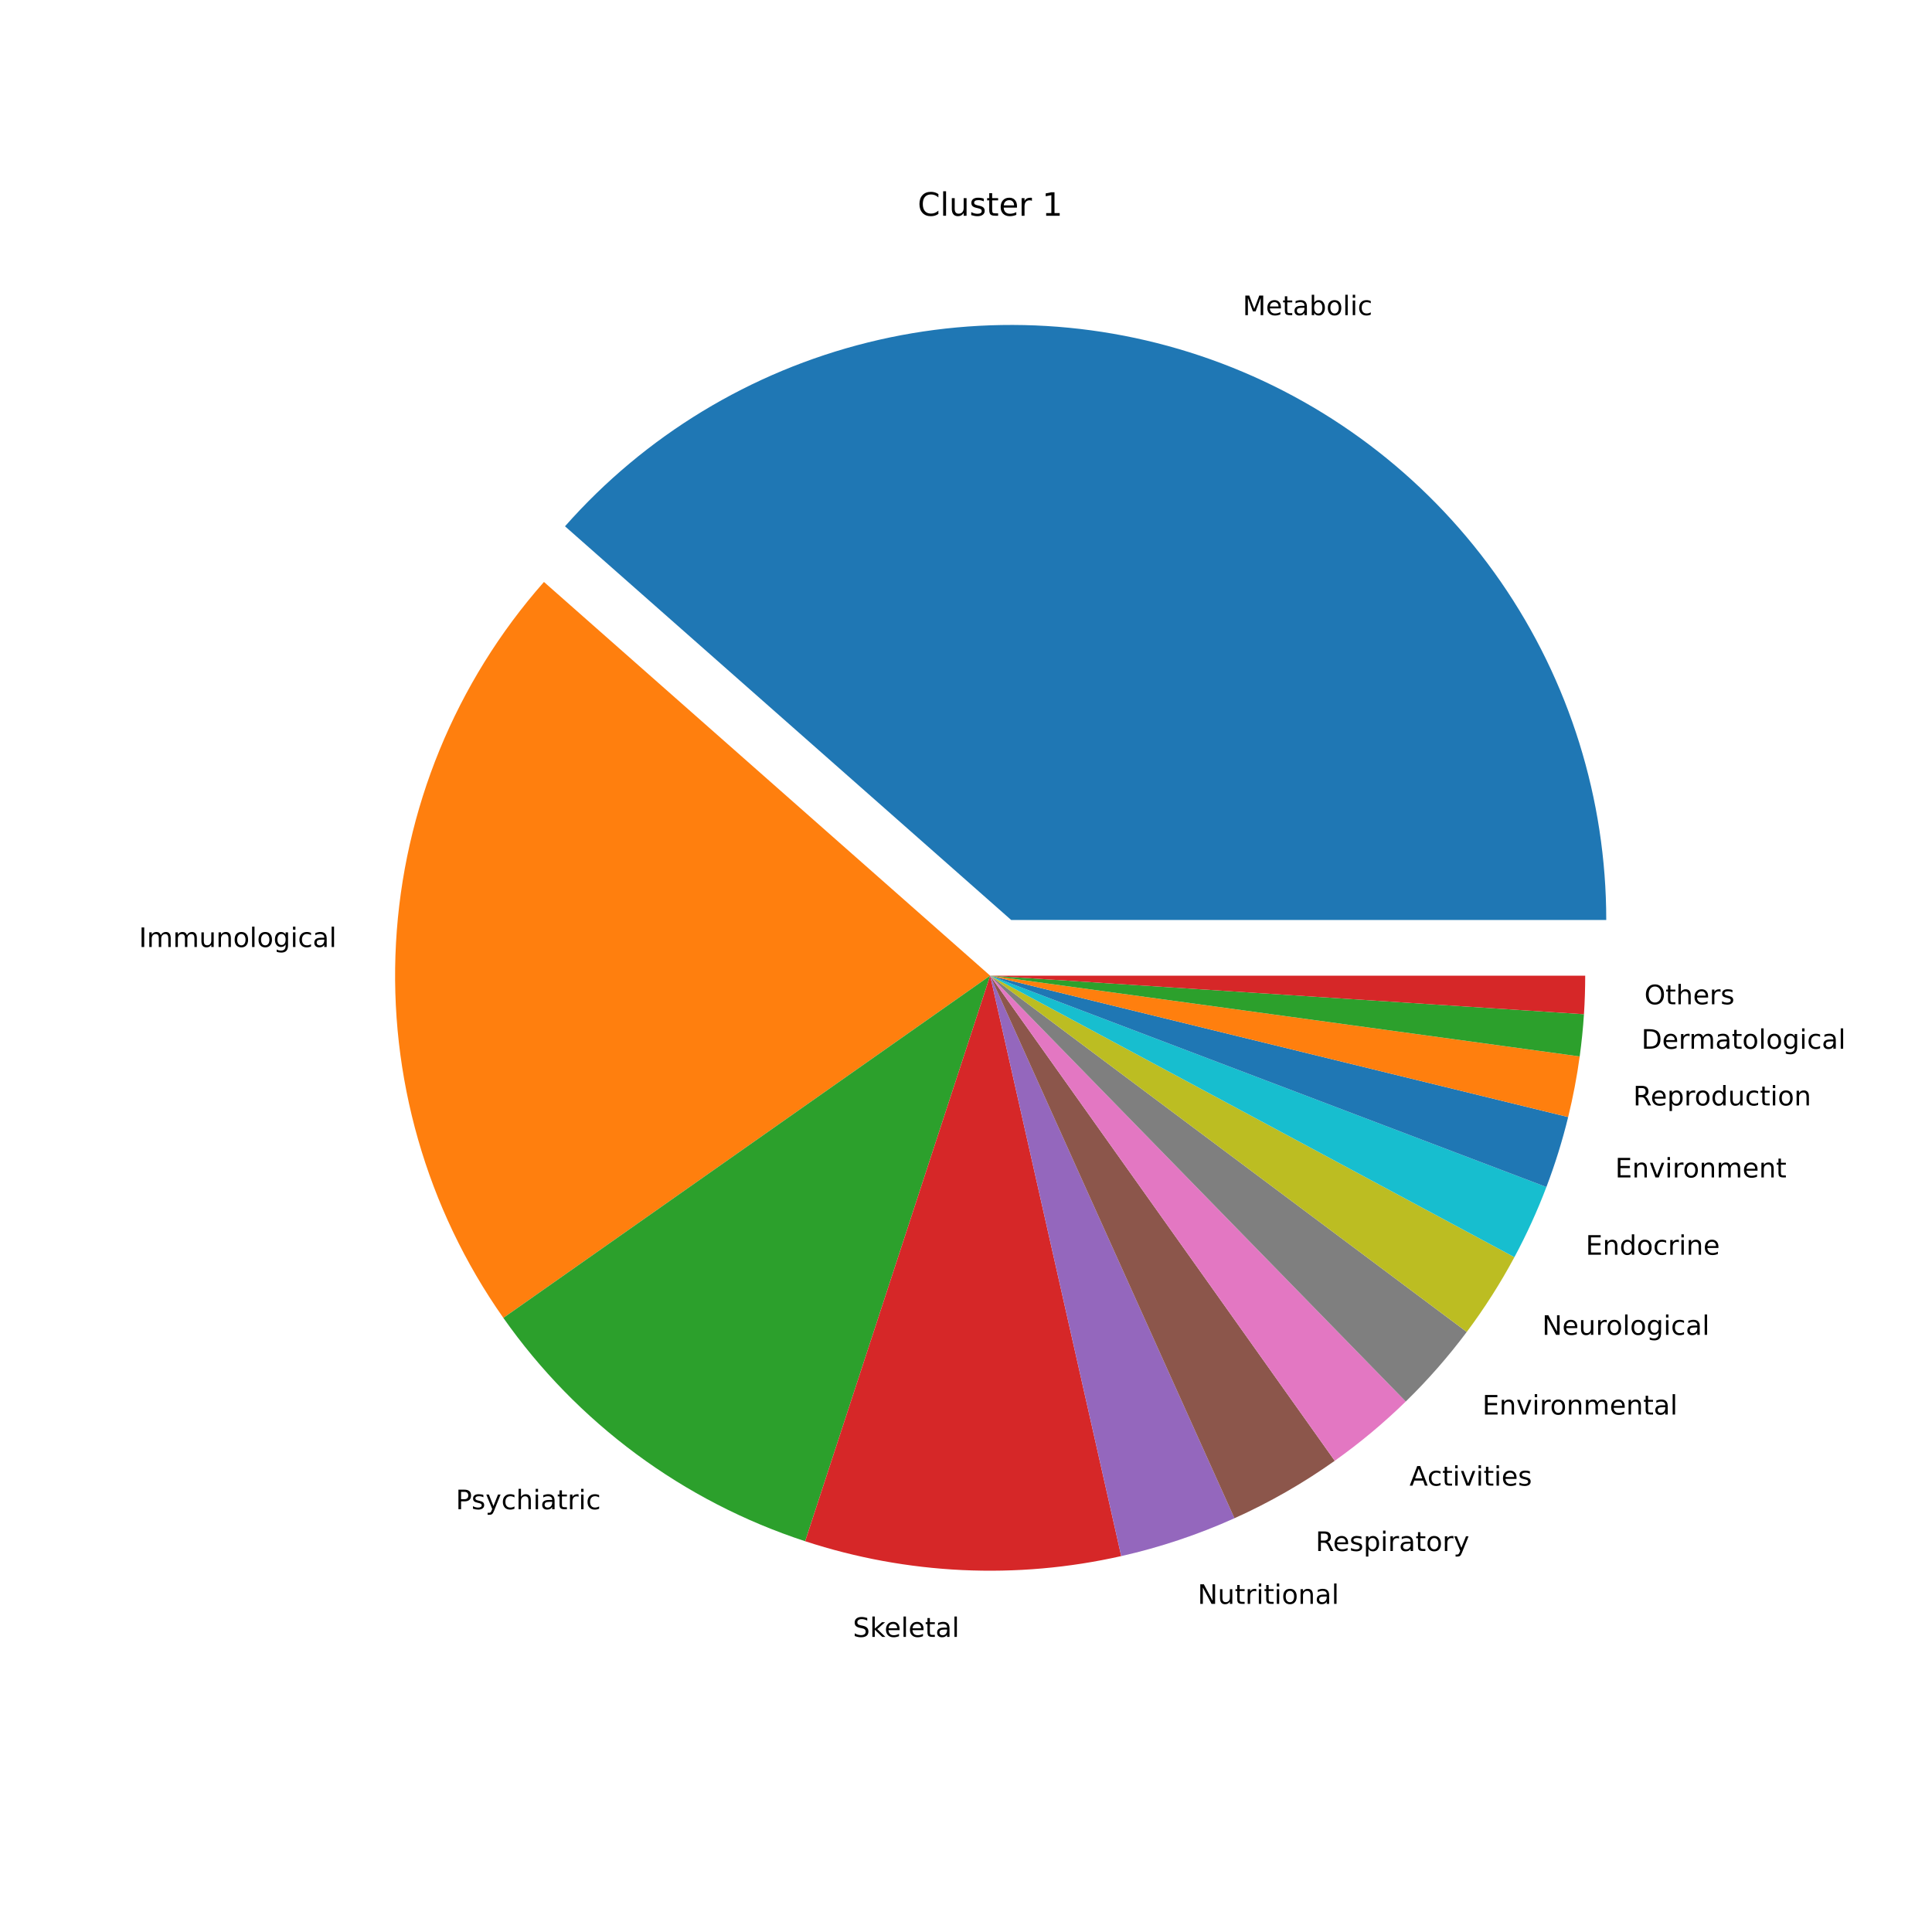
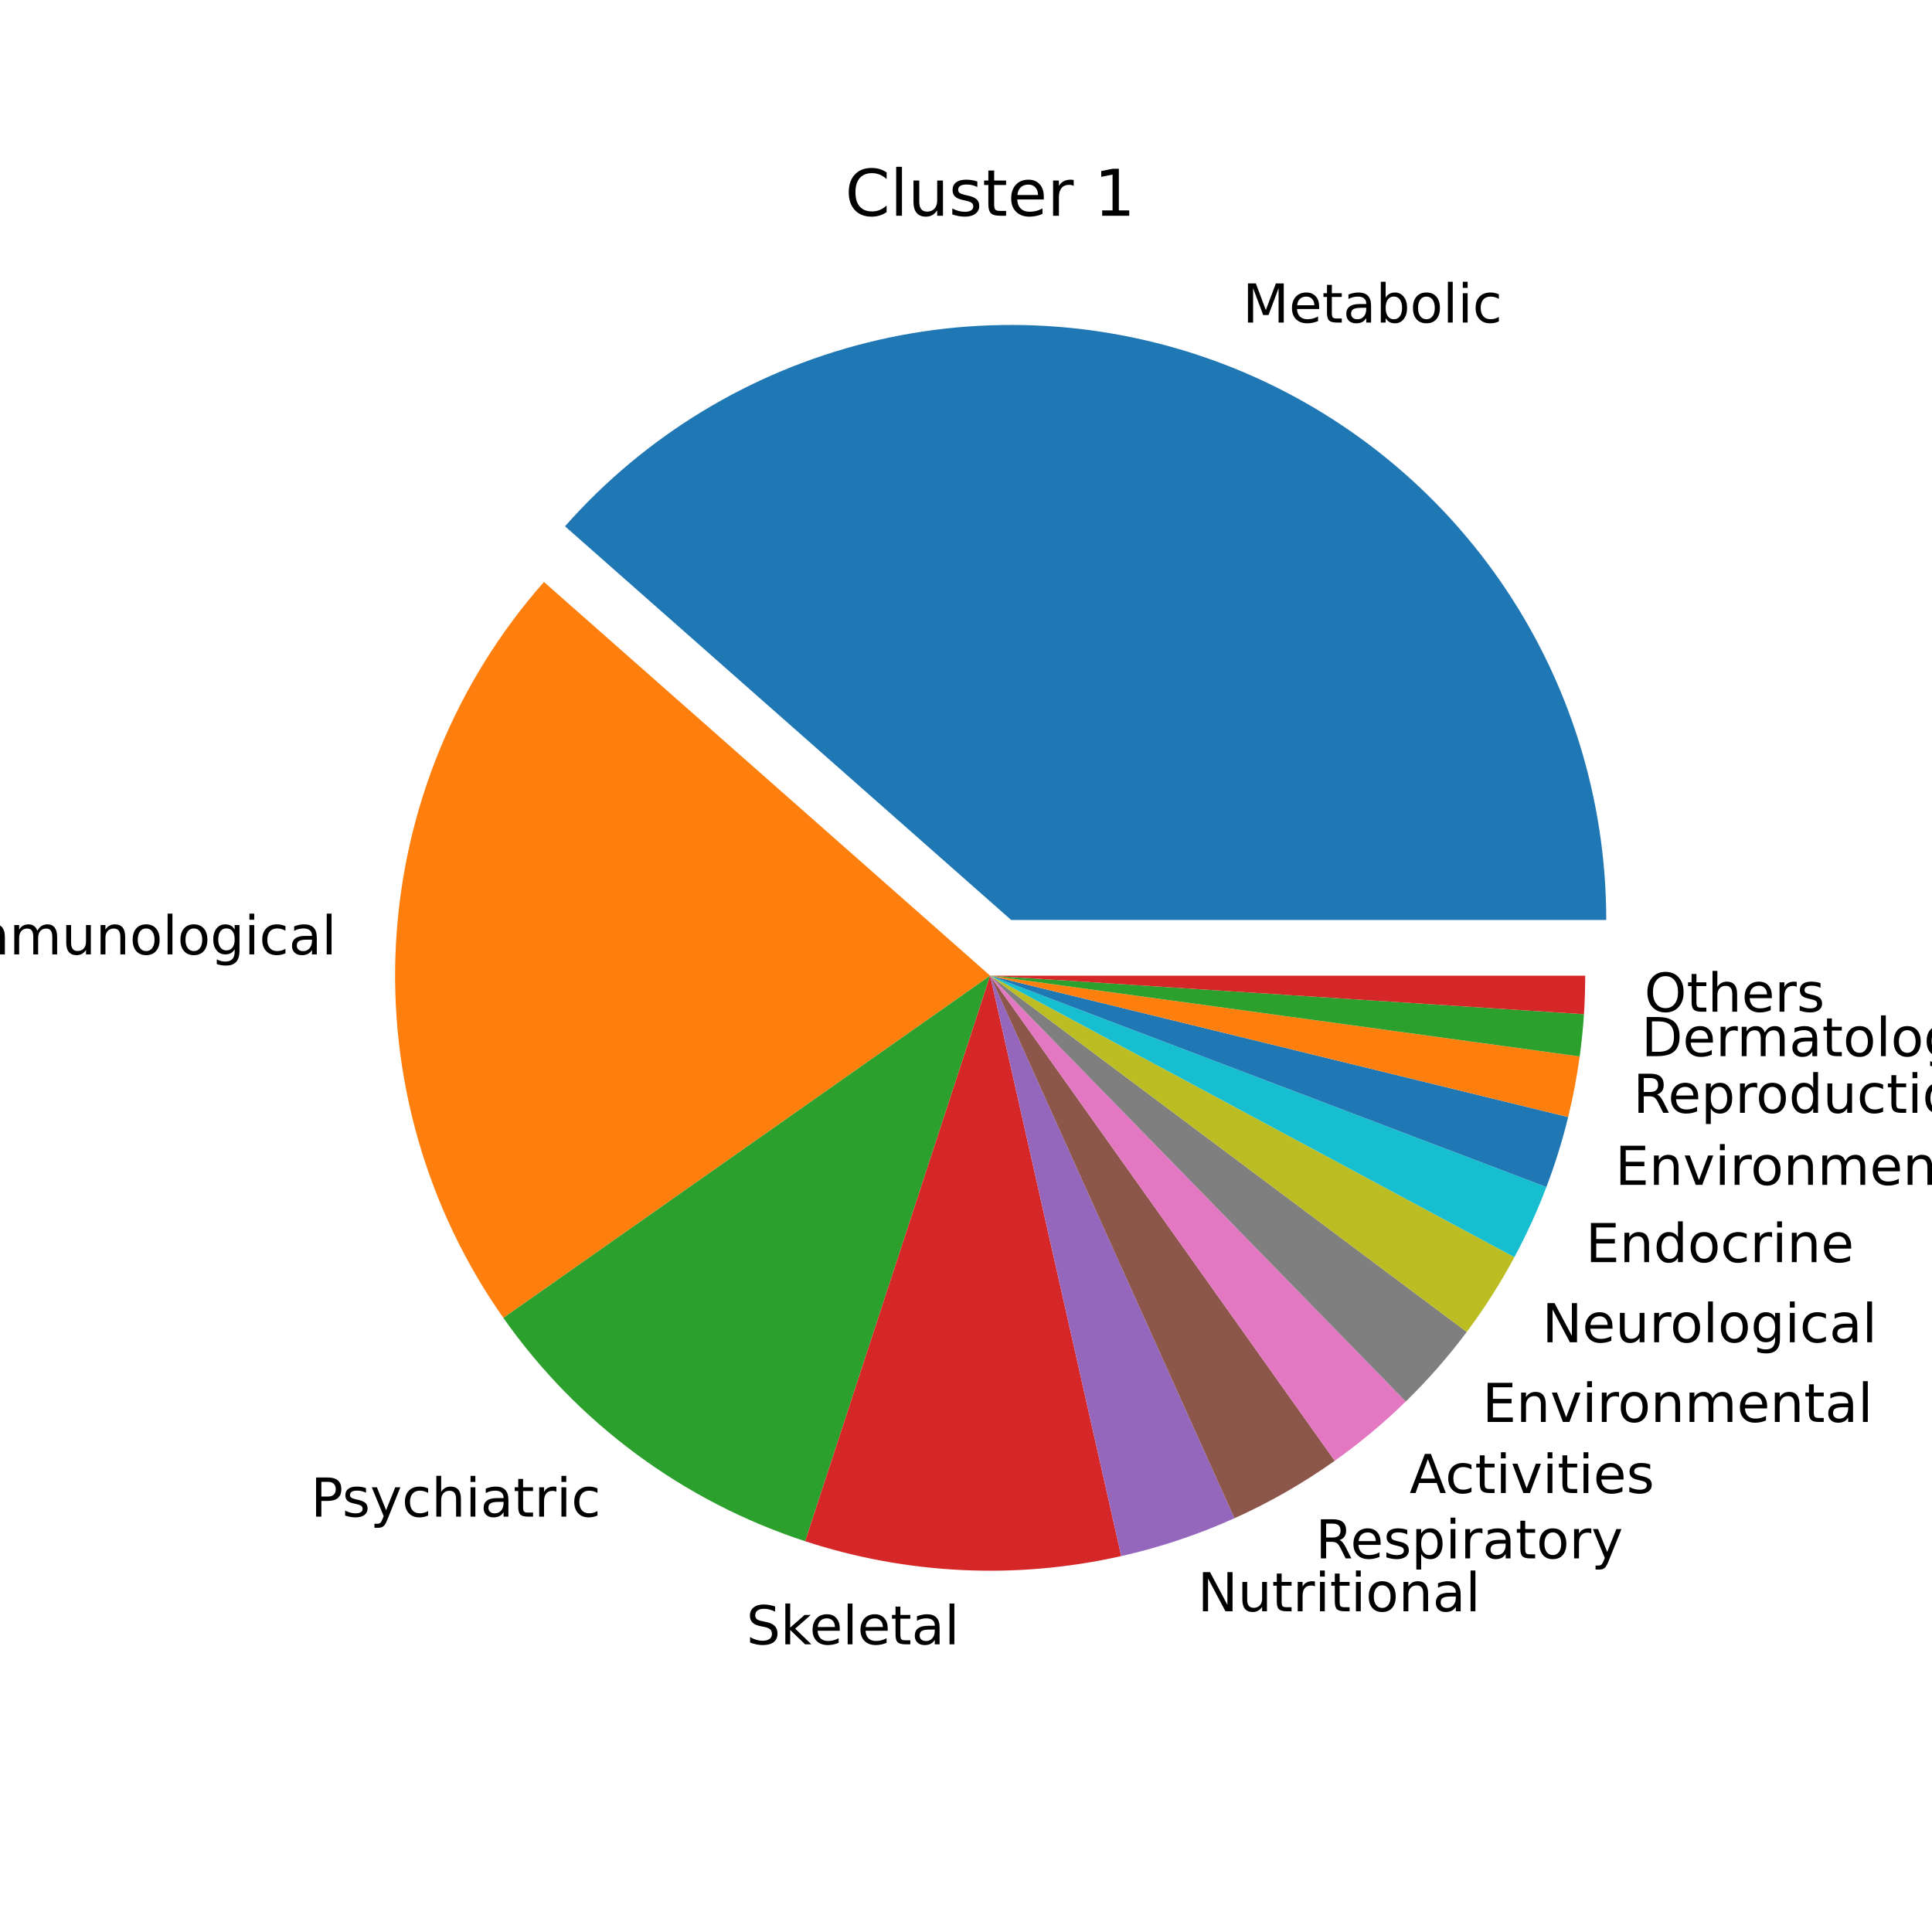
<svg xmlns="http://www.w3.org/2000/svg" xmlns:xlink="http://www.w3.org/1999/xlink" width="720pt" height="720pt" viewBox="0 0 720 720" version="1.1">
  <defs>
    <style type="text/css">*{stroke-linejoin: round; stroke-linecap: butt}</style>
  </defs>
  <g id="figure_1">
    <g id="patch_1">
      <path d="M 0 720  L 720 720  L 720 0  L 0 0  z " style="fill: #ffffff" />
    </g>
    <g id="axes_1">
      <g id="patch_2">
        <path d="M 598.603 342.857  C 598.603 297.824 584.885 253.841 559.285 216.792  C 533.685 179.743 497.396 151.357 455.273 135.43  C 413.15 119.503 367.159 116.778 323.45 127.621  C 279.742 138.463 240.356 162.367 210.56 196.135  L 376.843 342.857  L 598.603 342.857  z " style="fill: #1f77b4" />
      </g>
      <g id="patch_3">
        <path d="M 202.717 216.877  C 169.753 254.236 150.321 301.636 147.577 351.384  C 144.832 401.131 158.931 450.381 187.586 491.14  L 369 363.6  L 202.717 216.877  z " style="fill: #ff7f0e" />
      </g>
      <g id="patch_4">
        <path d="M 187.586 491.14  C 201.26 510.591 217.975 527.716 237.087 541.86  C 256.2 556.003 277.464 566.981 300.062 574.373  L 369 363.6  L 187.586 491.14  z " style="fill: #2ca02c" />
      </g>
      <g id="patch_5">
        <path d="M 300.062 574.373  C 318.997 580.565 338.679 584.179 358.579 585.115  C 378.478 586.051 398.413 584.302 417.845 579.914  L 369 363.6  L 300.062 574.373  z " style="fill: #d62728" />
      </g>
      <g id="patch_6">
        <path d="M 417.845 579.914  C 425.094 578.277 432.255 576.277 439.303 573.921  C 446.351 571.565 453.275 568.857 460.051 565.806  L 369 363.6  L 417.845 579.914  z " style="fill: #9467bd" />
      </g>
      <g id="patch_7">
        <path d="M 460.051 565.806  C 466.608 562.853 473.017 559.584 479.257 556.008  C 485.496 552.433 491.558 548.556 497.42 544.392  L 369 363.6  L 460.051 565.806  z " style="fill: #8c564b" />
      </g>
      <g id="patch_8">
        <path d="M 497.42 544.392  C 502.11 541.061 506.668 537.548 511.085 533.863  C 515.502 530.177 519.773 526.321 523.89 522.303  L 369 363.6  L 497.42 544.392  z " style="fill: #e377c2" />
      </g>
      <g id="patch_9">
        <path d="M 523.89 522.303  C 528.007 518.285 531.966 514.108 535.758 509.783  C 539.55 505.457 543.172 500.985 546.616 496.378  L 369 363.6  L 523.89 522.303  z " style="fill: #7f7f7f" />
      </g>
      <g id="patch_10">
        <path d="M 546.616 496.378  C 549.917 491.963 553.052 487.426 556.014 482.777  C 558.977 478.128 561.765 473.37 564.373 468.513  L 369 363.6  L 546.616 496.378  z " style="fill: #bcbd22" />
      </g>
      <g id="patch_11">
        <path d="M 564.373 468.513  C 566.641 464.29 568.771 459.994 570.761 455.633  C 572.75 451.272 574.598 446.847 576.3 442.366  L 369 363.6  L 564.373 468.513  z " style="fill: #17becf" />
      </g>
      <g id="patch_12">
        <path d="M 576.3 442.366  C 577.918 438.11 579.404 433.804 580.756 429.455  C 582.108 425.107 583.326 420.718 584.408 416.295  L 369 363.6  L 576.3 442.366  z " style="fill: #1f77b4" />
      </g>
      <g id="patch_13">
        <path d="M 584.408 416.295  C 585.32 412.57 586.134 408.822 586.851 405.055  C 587.568 401.288 588.187 397.503 588.707 393.703  L 369 363.6  L 584.408 416.295  z " style="fill: #ff7f0e" />
      </g>
      <g id="patch_14">
        <path d="M 588.707 393.703  C 589.065 391.092 589.376 388.473 589.641 385.85  C 589.905 383.228 590.123 380.6 590.294 377.969  L 369 363.6  L 588.707 393.703  z " style="fill: #2ca02c" />
      </g>
      <g id="patch_15">
        <path d="M 590.294 377.969  C 590.449 375.578 590.566 373.184 590.643 370.788  C 590.721 368.393 590.76 365.997 590.76 363.6  L 369 363.6  L 590.294 377.969  z " style="fill: #d62728" />
      </g>
      <g id="matplotlib.axis_1" />
      <g id="matplotlib.axis_2" />
      <g id="text_1">
-         <g transform="translate(463.1163 117.4463)scale(0.1 -0.1)">
-           <defs>
-             <path id="DejaVuSans-4d" d="M 628 4666  L 1569 4666  L 2759 1491  L 3956 4666  L 4897 4666  L 4897 0  L 4281 0  L 4281 4097  L 3078 897  L 2444 897  L 1241 4097  L 1241 0  L 628 0  L 628 4666  z " transform="scale(0.015625)" />
+         <g transform="translate(463.1163 120.2057)scale(0.2 -0.2)">
+           <defs>
+             <path id="DejaVuSans-4d" d="M 628 4666 L 1569 4666  L 2759 1491  L 3956 4666  L 4897 4666  L 4897 0  L 4281 0  L 4281 4097  L 3078 897  L 2444 897  L 1241 4097  L 1241 0  L 628 0  L 628 4666  z " transform="scale(0.015625)" />
            <path id="DejaVuSans-65" d="M 3597 1894  L 3597 1613  L 953 1613  Q 991 1019 1311 708  Q 1631 397 2203 397  Q 2534 397 2845 478  Q 3156 559 3463 722  L 3463 178  Q 3153 47 2828 -22  Q 2503 -91 2169 -91  Q 1331 -91 842 396  Q 353 884 353 1716  Q 353 2575 817 3079  Q 1281 3584 2069 3584  Q 2775 3584 3186 3129  Q 3597 2675 3597 1894  z M 3022 2063  Q 3016 2534 2758 2815  Q 2500 3097 2075 3097  Q 1594 3097 1305 2825  Q 1016 2553 972 2059  L 3022 2063  z " transform="scale(0.015625)" />
            <path id="DejaVuSans-74" d="M 1172 4494  L 1172 3500  L 2356 3500  L 2356 3053  L 1172 3053  L 1172 1153  Q 1172 725 1289 603  Q 1406 481 1766 481  L 2356 481  L 2356 0  L 1766 0  Q 1100 0 847 248  Q 594 497 594 1153  L 594 3053  L 172 3053  L 172 3500  L 594 3500  L 594 4494  L 1172 4494  z " transform="scale(0.015625)" />
            <path id="DejaVuSans-61" d="M 2194 1759  Q 1497 1759 1228 1600  Q 959 1441 959 1056  Q 959 750 1161 570  Q 1363 391 1709 391  Q 2188 391 2477 730  Q 2766 1069 2766 1631  L 2766 1759  L 2194 1759  z M 3341 1997  L 3341 0  L 2766 0  L 2766 531  Q 2569 213 2275 61  Q 1981 -91 1556 -91  Q 1019 -91 701 211  Q 384 513 384 1019  Q 384 1609 779 1909  Q 1175 2209 1959 2209  L 2766 2209  L 2766 2266  Q 2766 2663 2505 2880  Q 2244 3097 1772 3097  Q 1472 3097 1187 3025  Q 903 2953 641 2809  L 641 3341  Q 956 3463 1253 3523  Q 1550 3584 1831 3584  Q 2591 3584 2966 3190  Q 3341 2797 3341 1997  z " transform="scale(0.015625)" />
            <path id="DejaVuSans-62" d="M 3116 1747  Q 3116 2381 2855 2742  Q 2594 3103 2138 3103  Q 1681 3103 1420 2742  Q 1159 2381 1159 1747  Q 1159 1113 1420 752  Q 1681 391 2138 391  Q 2594 391 2855 752  Q 3116 1113 3116 1747  z M 1159 2969  Q 1341 3281 1617 3432  Q 1894 3584 2278 3584  Q 2916 3584 3314 3078  Q 3713 2572 3713 1747  Q 3713 922 3314 415  Q 2916 -91 2278 -91  Q 1894 -91 1617 61  Q 1341 213 1159 525  L 1159 0  L 581 0  L 581 4863  L 1159 4863  L 1159 2969  z " transform="scale(0.015625)" />
            <path id="DejaVuSans-6f" d="M 1959 3097  Q 1497 3097 1228 2736  Q 959 2375 959 1747  Q 959 1119 1226 758  Q 1494 397 1959 397  Q 2419 397 2687 759  Q 2956 1122 2956 1747  Q 2956 2369 2687 2733  Q 2419 3097 1959 3097  z M 1959 3584  Q 2709 3584 3137 3096  Q 3566 2609 3566 1747  Q 3566 888 3137 398  Q 2709 -91 1959 -91  Q 1206 -91 779 398  Q 353 888 353 1747  Q 353 2609 779 3096  Q 1206 3584 1959 3584  z " transform="scale(0.015625)" />
            <path id="DejaVuSans-6c" d="M 603 4863  L 1178 4863  L 1178 0  L 603 0  L 603 4863  z " transform="scale(0.015625)" />
            <path id="DejaVuSans-69" d="M 603 3500  L 1178 3500  L 1178 0  L 603 0  L 603 3500  z M 603 4863  L 1178 4863  L 1178 4134  L 603 4134  L 603 4863  z " transform="scale(0.015625)" />
            <path id="DejaVuSans-63" d="M 3122 3366  L 3122 2828  Q 2878 2963 2633 3030  Q 2388 3097 2138 3097  Q 1578 3097 1268 2742  Q 959 2388 959 1747  Q 959 1106 1268 751  Q 1578 397 2138 397  Q 2388 397 2633 464  Q 2878 531 3122 666  L 3122 134  Q 2881 22 2623 -34  Q 2366 -91 2075 -91  Q 1284 -91 818 406  Q 353 903 353 1747  Q 353 2603 823 3093  Q 1294 3584 2113 3584  Q 2378 3584 2631 3529  Q 2884 3475 3122 3366  z " transform="scale(0.015625)" />
          </defs>
          <use xlink:href="#DejaVuSans-4d" />
          <use xlink:href="#DejaVuSans-65" x="86.279" />
          <use xlink:href="#DejaVuSans-74" x="147.803" />
          <use xlink:href="#DejaVuSans-61" x="187.012" />
          <use xlink:href="#DejaVuSans-62" x="248.291" />
          <use xlink:href="#DejaVuSans-6f" x="311.768" />
          <use xlink:href="#DejaVuSans-6c" x="372.949" />
          <use xlink:href="#DejaVuSans-69" x="400.732" />
          <use xlink:href="#DejaVuSans-63" x="428.516" />
        </g>
      </g>
      <g id="text_2">
-         <g transform="translate(51.78129 352.9215)scale(0.1 -0.1)">
-           <defs>
-             <path id="DejaVuSans-49" d="M 628 4666  L 1259 4666  L 1259 0  L 628 0  L 628 4666  z " transform="scale(0.015625)" />
-             <path id="DejaVuSans-6d" d="M 3328 2828  Q 3544 3216 3844 3400  Q 4144 3584 4550 3584  Q 5097 3584 5394 3201  Q 5691 2819 5691 2113  L 5691 0  L 5113 0  L 5113 2094  Q 5113 2597 4934 2840  Q 4756 3084 4391 3084  Q 3944 3084 3684 2787  Q 3425 2491 3425 1978  L 3425 0  L 2847 0  L 2847 2094  Q 2847 2600 2669 2842  Q 2491 3084 2119 3084  Q 1678 3084 1418 2786  Q 1159 2488 1159 1978  L 1159 0  L 581 0  L 581 3500  L 1159 3500  L 1159 2956  Q 1356 3278 1631 3431  Q 1906 3584 2284 3584  Q 2666 3584 2933 3390  Q 3200 3197 3328 2828  z " transform="scale(0.015625)" />
+         <g transform="translate(-21.87184 355.6809)scale(0.2 -0.2)">
+           <defs>
+             <path id="DejaVuSans-49" d="M 628 4666 L 1259 4666  L 1259 0  L 628 0  L 628 4666  z " transform="scale(0.015625)" />
+             <path id="DejaVuSans-6d" d="M 3328 2828 Q 3544 3216 3844 3400  Q 4144 3584 4550 3584  Q 5097 3584 5394 3201  Q 5691 2819 5691 2113  L 5691 0  L 5113 0  L 5113 2094  Q 5113 2597 4934 2840  Q 4756 3084 4391 3084  Q 3944 3084 3684 2787  Q 3425 2491 3425 1978  L 3425 0  L 2847 0  L 2847 2094  Q 2847 2600 2669 2842  Q 2491 3084 2119 3084  Q 1678 3084 1418 2786  Q 1159 2488 1159 1978  L 1159 0  L 581 0  L 581 3500  L 1159 3500  L 1159 2956  Q 1356 3278 1631 3431  Q 1906 3584 2284 3584  Q 2666 3584 2933 3390  Q 3200 3197 3328 2828  z " transform="scale(0.015625)" />
            <path id="DejaVuSans-75" d="M 544 1381  L 544 3500  L 1119 3500  L 1119 1403  Q 1119 906 1312 657  Q 1506 409 1894 409  Q 2359 409 2629 706  Q 2900 1003 2900 1516  L 2900 3500  L 3475 3500  L 3475 0  L 2900 0  L 2900 538  Q 2691 219 2414 64  Q 2138 -91 1772 -91  Q 1169 -91 856 284  Q 544 659 544 1381  z M 1991 3584  L 1991 3584  z " transform="scale(0.015625)" />
            <path id="DejaVuSans-6e" d="M 3513 2113  L 3513 0  L 2938 0  L 2938 2094  Q 2938 2591 2744 2837  Q 2550 3084 2163 3084  Q 1697 3084 1428 2787  Q 1159 2491 1159 1978  L 1159 0  L 581 0  L 581 3500  L 1159 3500  L 1159 2956  Q 1366 3272 1645 3428  Q 1925 3584 2291 3584  Q 2894 3584 3203 3211  Q 3513 2838 3513 2113  z " transform="scale(0.015625)" />
            <path id="DejaVuSans-67" d="M 2906 1791  Q 2906 2416 2648 2759  Q 2391 3103 1925 3103  Q 1463 3103 1205 2759  Q 947 2416 947 1791  Q 947 1169 1205 825  Q 1463 481 1925 481  Q 2391 481 2648 825  Q 2906 1169 2906 1791  z M 3481 434  Q 3481 -459 3084 -895  Q 2688 -1331 1869 -1331  Q 1566 -1331 1297 -1286  Q 1028 -1241 775 -1147  L 775 -588  Q 1028 -725 1275 -790  Q 1522 -856 1778 -856  Q 2344 -856 2625 -561  Q 2906 -266 2906 331  L 2906 616  Q 2728 306 2450 153  Q 2172 0 1784 0  Q 1141 0 747 490  Q 353 981 353 1791  Q 353 2603 747 3093  Q 1141 3584 1784 3584  Q 2172 3584 2450 3431  Q 2728 3278 2906 2969  L 2906 3500  L 3481 3500  L 3481 434  z " transform="scale(0.015625)" />
          </defs>
          <use xlink:href="#DejaVuSans-49" />
          <use xlink:href="#DejaVuSans-6d" x="29.492" />
          <use xlink:href="#DejaVuSans-6d" x="126.904" />
          <use xlink:href="#DejaVuSans-75" x="224.316" />
          <use xlink:href="#DejaVuSans-6e" x="287.695" />
          <use xlink:href="#DejaVuSans-6f" x="351.074" />
          <use xlink:href="#DejaVuSans-6c" x="412.256" />
          <use xlink:href="#DejaVuSans-6f" x="440.039" />
          <use xlink:href="#DejaVuSans-67" x="501.221" />
          <use xlink:href="#DejaVuSans-69" x="564.697" />
          <use xlink:href="#DejaVuSans-63" x="592.48" />
          <use xlink:href="#DejaVuSans-61" x="647.461" />
          <use xlink:href="#DejaVuSans-6c" x="708.74" />
        </g>
      </g>
      <g id="text_3">
-         <g transform="translate(169.8632 562.4451)scale(0.1 -0.1)">
-           <defs>
-             <path id="DejaVuSans-50" d="M 1259 4147  L 1259 2394  L 2053 2394  Q 2494 2394 2734 2622  Q 2975 2850 2975 3272  Q 2975 3691 2734 3919  Q 2494 4147 2053 4147  L 1259 4147  z M 628 4666  L 2053 4666  Q 2838 4666 3239 4311  Q 3641 3956 3641 3272  Q 3641 2581 3239 2228  Q 2838 1875 2053 1875  L 1259 1875  L 1259 0  L 628 0  L 628 4666  z " transform="scale(0.015625)" />
+         <g transform="translate(115.8304 565.2045)scale(0.2 -0.2)">
+           <defs>
+             <path id="DejaVuSans-50" d="M 1259 4147 L 1259 2394  L 2053 2394  Q 2494 2394 2734 2622  Q 2975 2850 2975 3272  Q 2975 3691 2734 3919  Q 2494 4147 2053 4147  L 1259 4147  z M 628 4666  L 2053 4666  Q 2838 4666 3239 4311  Q 3641 3956 3641 3272  Q 3641 2581 3239 2228  Q 2838 1875 2053 1875  L 1259 1875  L 1259 0  L 628 0  L 628 4666  z " transform="scale(0.015625)" />
            <path id="DejaVuSans-73" d="M 2834 3397  L 2834 2853  Q 2591 2978 2328 3040  Q 2066 3103 1784 3103  Q 1356 3103 1142 2972  Q 928 2841 928 2578  Q 928 2378 1081 2264  Q 1234 2150 1697 2047  L 1894 2003  Q 2506 1872 2764 1633  Q 3022 1394 3022 966  Q 3022 478 2636 193  Q 2250 -91 1575 -91  Q 1294 -91 989 -36  Q 684 19 347 128  L 347 722  Q 666 556 975 473  Q 1284 391 1588 391  Q 1994 391 2212 530  Q 2431 669 2431 922  Q 2431 1156 2273 1281  Q 2116 1406 1581 1522  L 1381 1569  Q 847 1681 609 1914  Q 372 2147 372 2553  Q 372 3047 722 3315  Q 1072 3584 1716 3584  Q 2034 3584 2315 3537  Q 2597 3491 2834 3397  z " transform="scale(0.015625)" />
            <path id="DejaVuSans-79" d="M 2059 -325  Q 1816 -950 1584 -1140  Q 1353 -1331 966 -1331  L 506 -1331  L 506 -850  L 844 -850  Q 1081 -850 1212 -737  Q 1344 -625 1503 -206  L 1606 56  L 191 3500  L 800 3500  L 1894 763  L 2988 3500  L 3597 3500  L 2059 -325  z " transform="scale(0.015625)" />
            <path id="DejaVuSans-68" d="M 3513 2113  L 3513 0  L 2938 0  L 2938 2094  Q 2938 2591 2744 2837  Q 2550 3084 2163 3084  Q 1697 3084 1428 2787  Q 1159 2491 1159 1978  L 1159 0  L 581 0  L 581 4863  L 1159 4863  L 1159 2956  Q 1366 3272 1645 3428  Q 1925 3584 2291 3584  Q 2894 3584 3203 3211  Q 3513 2838 3513 2113  z " transform="scale(0.015625)" />
            <path id="DejaVuSans-72" d="M 2631 2963  Q 2534 3019 2420 3045  Q 2306 3072 2169 3072  Q 1681 3072 1420 2755  Q 1159 2438 1159 1844  L 1159 0  L 581 0  L 581 3500  L 1159 3500  L 1159 2956  Q 1341 3275 1631 3429  Q 1922 3584 2338 3584  Q 2397 3584 2469 3576  Q 2541 3569 2628 3553  L 2631 2963  z " transform="scale(0.015625)" />
          </defs>
          <use xlink:href="#DejaVuSans-50" />
          <use xlink:href="#DejaVuSans-73" x="58.553" />
          <use xlink:href="#DejaVuSans-79" x="110.652" />
          <use xlink:href="#DejaVuSans-63" x="169.832" />
          <use xlink:href="#DejaVuSans-68" x="224.812" />
          <use xlink:href="#DejaVuSans-69" x="288.191" />
          <use xlink:href="#DejaVuSans-61" x="315.975" />
          <use xlink:href="#DejaVuSans-74" x="377.254" />
          <use xlink:href="#DejaVuSans-72" x="416.463" />
          <use xlink:href="#DejaVuSans-69" x="457.576" />
          <use xlink:href="#DejaVuSans-63" x="485.359" />
        </g>
      </g>
      <g id="text_4">
-         <g transform="translate(317.8492 610.0259)scale(0.1 -0.1)">
-           <defs>
-             <path id="DejaVuSans-53" d="M 3425 4513  L 3425 3897  Q 3066 4069 2747 4153  Q 2428 4238 2131 4238  Q 1616 4238 1336 4038  Q 1056 3838 1056 3469  Q 1056 3159 1242 3001  Q 1428 2844 1947 2747  L 2328 2669  Q 3034 2534 3370 2195  Q 3706 1856 3706 1288  Q 3706 609 3251 259  Q 2797 -91 1919 -91  Q 1588 -91 1214 -16  Q 841 59 441 206  L 441 856  Q 825 641 1194 531  Q 1563 422 1919 422  Q 2459 422 2753 634  Q 3047 847 3047 1241  Q 3047 1584 2836 1778  Q 2625 1972 2144 2069  L 1759 2144  Q 1053 2284 737 2584  Q 422 2884 422 3419  Q 422 4038 858 4394  Q 1294 4750 2059 4750  Q 2388 4750 2728 4690  Q 3069 4631 3425 4513  z " transform="scale(0.015625)" />
+         <g transform="translate(278.1617 612.7853)scale(0.2 -0.2)">
+           <defs>
+             <path id="DejaVuSans-53" d="M 3425 4513 L 3425 3897  Q 3066 4069 2747 4153  Q 2428 4238 2131 4238  Q 1616 4238 1336 4038  Q 1056 3838 1056 3469  Q 1056 3159 1242 3001  Q 1428 2844 1947 2747  L 2328 2669  Q 3034 2534 3370 2195  Q 3706 1856 3706 1288  Q 3706 609 3251 259  Q 2797 -91 1919 -91  Q 1588 -91 1214 -16  Q 841 59 441 206  L 441 856  Q 825 641 1194 531  Q 1563 422 1919 422  Q 2459 422 2753 634  Q 3047 847 3047 1241  Q 3047 1584 2836 1778  Q 2625 1972 2144 2069  L 1759 2144  Q 1053 2284 737 2584  Q 422 2884 422 3419  Q 422 4038 858 4394  Q 1294 4750 2059 4750  Q 2388 4750 2728 4690  Q 3069 4631 3425 4513  z " transform="scale(0.015625)" />
            <path id="DejaVuSans-6b" d="M 581 4863  L 1159 4863  L 1159 1991  L 2875 3500  L 3609 3500  L 1753 1863  L 3688 0  L 2938 0  L 1159 1709  L 1159 0  L 581 0  L 581 4863  z " transform="scale(0.015625)" />
          </defs>
          <use xlink:href="#DejaVuSans-53" />
          <use xlink:href="#DejaVuSans-6b" x="63.477" />
          <use xlink:href="#DejaVuSans-65" x="117.762" />
          <use xlink:href="#DejaVuSans-6c" x="179.285" />
          <use xlink:href="#DejaVuSans-65" x="207.068" />
          <use xlink:href="#DejaVuSans-74" x="268.592" />
          <use xlink:href="#DejaVuSans-61" x="307.801" />
          <use xlink:href="#DejaVuSans-6c" x="369.08" />
        </g>
      </g>
      <g id="text_5">
-         <g transform="translate(446.3333 597.7126)scale(0.1 -0.1)">
-           <defs>
-             <path id="DejaVuSans-4e" d="M 628 4666  L 1478 4666  L 3547 763  L 3547 4666  L 4159 4666  L 4159 0  L 3309 0  L 1241 3903  L 1241 0  L 628 0  L 628 4666  z " transform="scale(0.015625)" />
+         <g transform="translate(446.3333 600.472)scale(0.2 -0.2)">
+           <defs>
+             <path id="DejaVuSans-4e" d="M 628 4666 L 1478 4666  L 3547 763  L 3547 4666  L 4159 4666  L 4159 0  L 3309 0  L 1241 3903  L 1241 0  L 628 0  L 628 4666  z " transform="scale(0.015625)" />
          </defs>
          <use xlink:href="#DejaVuSans-4e" />
          <use xlink:href="#DejaVuSans-75" x="74.805" />
          <use xlink:href="#DejaVuSans-74" x="138.184" />
          <use xlink:href="#DejaVuSans-72" x="177.393" />
          <use xlink:href="#DejaVuSans-69" x="218.506" />
          <use xlink:href="#DejaVuSans-74" x="246.289" />
          <use xlink:href="#DejaVuSans-69" x="285.498" />
          <use xlink:href="#DejaVuSans-6f" x="313.281" />
          <use xlink:href="#DejaVuSans-6e" x="374.463" />
          <use xlink:href="#DejaVuSans-61" x="437.842" />
          <use xlink:href="#DejaVuSans-6c" x="499.121" />
        </g>
      </g>
      <g id="text_6">
-         <g transform="translate(490.2825 578.0085)scale(0.1 -0.1)">
-           <defs>
-             <path id="DejaVuSans-52" d="M 2841 2188  Q 3044 2119 3236 1894  Q 3428 1669 3622 1275  L 4263 0  L 3584 0  L 2988 1197  Q 2756 1666 2539 1819  Q 2322 1972 1947 1972  L 1259 1972  L 1259 0  L 628 0  L 628 4666  L 2053 4666  Q 2853 4666 3247 4331  Q 3641 3997 3641 3322  Q 3641 2881 3436 2590  Q 3231 2300 2841 2188  z M 1259 4147  L 1259 2491  L 2053 2491  Q 2509 2491 2742 2702  Q 2975 2913 2975 3322  Q 2975 3731 2742 3939  Q 2509 4147 2053 4147  L 1259 4147  z " transform="scale(0.015625)" />
+         <g transform="translate(490.2825 580.7678)scale(0.2 -0.2)">
+           <defs>
+             <path id="DejaVuSans-52" d="M 2841 2188 Q 3044 2119 3236 1894  Q 3428 1669 3622 1275  L 4263 0  L 3584 0  L 2988 1197  Q 2756 1666 2539 1819  Q 2322 1972 1947 1972  L 1259 1972  L 1259 0  L 628 0  L 628 4666  L 2053 4666  Q 2853 4666 3247 4331  Q 3641 3997 3641 3322  Q 3641 2881 3436 2590  Q 3231 2300 2841 2188  z M 1259 4147  L 1259 2491  L 2053 2491  Q 2509 2491 2742 2702  Q 2975 2913 2975 3322  Q 2975 3731 2742 3939  Q 2509 4147 2053 4147  L 1259 4147  z " transform="scale(0.015625)" />
            <path id="DejaVuSans-70" d="M 1159 525  L 1159 -1331  L 581 -1331  L 581 3500  L 1159 3500  L 1159 2969  Q 1341 3281 1617 3432  Q 1894 3584 2278 3584  Q 2916 3584 3314 3078  Q 3713 2572 3713 1747  Q 3713 922 3314 415  Q 2916 -91 2278 -91  Q 1894 -91 1617 61  Q 1341 213 1159 525  z M 3116 1747  Q 3116 2381 2855 2742  Q 2594 3103 2138 3103  Q 1681 3103 1420 2742  Q 1159 2381 1159 1747  Q 1159 1113 1420 752  Q 1681 391 2138 391  Q 2594 391 2855 752  Q 3116 1113 3116 1747  z " transform="scale(0.015625)" />
          </defs>
          <use xlink:href="#DejaVuSans-52" />
          <use xlink:href="#DejaVuSans-65" x="64.982" />
          <use xlink:href="#DejaVuSans-73" x="126.506" />
          <use xlink:href="#DejaVuSans-70" x="178.605" />
          <use xlink:href="#DejaVuSans-69" x="242.082" />
          <use xlink:href="#DejaVuSans-72" x="269.865" />
          <use xlink:href="#DejaVuSans-61" x="310.979" />
          <use xlink:href="#DejaVuSans-74" x="372.258" />
          <use xlink:href="#DejaVuSans-6f" x="411.467" />
          <use xlink:href="#DejaVuSans-72" x="472.648" />
          <use xlink:href="#DejaVuSans-79" x="513.762" />
        </g>
      </g>
      <g id="text_7">
-         <g transform="translate(525.2936 553.6481)scale(0.1 -0.1)">
-           <defs>
-             <path id="DejaVuSans-41" d="M 2188 4044  L 1331 1722  L 3047 1722  L 2188 4044  z M 1831 4666  L 2547 4666  L 4325 0  L 3669 0  L 3244 1197  L 1141 1197  L 716 0  L 50 0  L 1831 4666  z " transform="scale(0.015625)" />
+         <g transform="translate(525.2936 556.4075)scale(0.2 -0.2)">
+           <defs>
+             <path id="DejaVuSans-41" d="M 2188 4044 L 1331 1722  L 3047 1722  L 2188 4044  z M 1831 4666  L 2547 4666  L 4325 0  L 3669 0  L 3244 1197  L 1141 1197  L 716 0  L 50 0  L 1831 4666  z " transform="scale(0.015625)" />
            <path id="DejaVuSans-76" d="M 191 3500  L 800 3500  L 1894 563  L 2988 3500  L 3597 3500  L 2284 0  L 1503 0  L 191 3500  z " transform="scale(0.015625)" />
          </defs>
          <use xlink:href="#DejaVuSans-41" />
          <use xlink:href="#DejaVuSans-63" x="66.658" />
          <use xlink:href="#DejaVuSans-74" x="121.639" />
          <use xlink:href="#DejaVuSans-69" x="160.848" />
          <use xlink:href="#DejaVuSans-76" x="188.631" />
          <use xlink:href="#DejaVuSans-69" x="247.811" />
          <use xlink:href="#DejaVuSans-74" x="275.594" />
          <use xlink:href="#DejaVuSans-69" x="314.803" />
          <use xlink:href="#DejaVuSans-65" x="342.586" />
          <use xlink:href="#DejaVuSans-73" x="404.109" />
        </g>
      </g>
      <g id="text_8">
-         <g transform="translate(552.4334 527.1604)scale(0.1 -0.1)">
-           <defs>
-             <path id="DejaVuSans-45" d="M 628 4666  L 3578 4666  L 3578 4134  L 1259 4134  L 1259 2753  L 3481 2753  L 3481 2222  L 1259 2222  L 1259 531  L 3634 531  L 3634 0  L 628 0  L 628 4666  z " transform="scale(0.015625)" />
+         <g transform="translate(552.4334 529.9198)scale(0.2 -0.2)">
+           <defs>
+             <path id="DejaVuSans-45" d="M 628 4666 L 3578 4666  L 3578 4134  L 1259 4134  L 1259 2753  L 3481 2753  L 3481 2222  L 1259 2222  L 1259 531  L 3634 531  L 3634 0  L 628 0  L 628 4666  z " transform="scale(0.015625)" />
          </defs>
          <use xlink:href="#DejaVuSans-45" />
          <use xlink:href="#DejaVuSans-6e" x="63.184" />
          <use xlink:href="#DejaVuSans-76" x="126.562" />
          <use xlink:href="#DejaVuSans-69" x="185.742" />
          <use xlink:href="#DejaVuSans-72" x="213.525" />
          <use xlink:href="#DejaVuSans-6f" x="252.389" />
          <use xlink:href="#DejaVuSans-6e" x="313.57" />
          <use xlink:href="#DejaVuSans-6d" x="376.949" />
          <use xlink:href="#DejaVuSans-65" x="474.361" />
          <use xlink:href="#DejaVuSans-6e" x="535.885" />
          <use xlink:href="#DejaVuSans-74" x="599.264" />
          <use xlink:href="#DejaVuSans-61" x="638.473" />
          <use xlink:href="#DejaVuSans-6c" x="699.752" />
        </g>
      </g>
      <g id="text_9">
-         <g transform="translate(574.7158 497.4539)scale(0.1 -0.1)">
+         <g transform="translate(574.7158 500.2133)scale(0.2 -0.2)">
          <use xlink:href="#DejaVuSans-4e" />
          <use xlink:href="#DejaVuSans-65" x="74.805" />
          <use xlink:href="#DejaVuSans-75" x="136.328" />
          <use xlink:href="#DejaVuSans-72" x="199.707" />
          <use xlink:href="#DejaVuSans-6f" x="238.57" />
          <use xlink:href="#DejaVuSans-6c" x="299.752" />
          <use xlink:href="#DejaVuSans-6f" x="327.535" />
          <use xlink:href="#DejaVuSans-67" x="388.717" />
          <use xlink:href="#DejaVuSans-69" x="452.193" />
          <use xlink:href="#DejaVuSans-63" x="479.977" />
          <use xlink:href="#DejaVuSans-61" x="534.957" />
          <use xlink:href="#DejaVuSans-6c" x="596.236" />
        </g>
      </g>
      <g id="text_10">
-         <g transform="translate(590.9368 467.5959)scale(0.1 -0.1)">
-           <defs>
-             <path id="DejaVuSans-64" d="M 2906 2969  L 2906 4863  L 3481 4863  L 3481 0  L 2906 0  L 2906 525  Q 2725 213 2448 61  Q 2172 -91 1784 -91  Q 1150 -91 751 415  Q 353 922 353 1747  Q 353 2572 751 3078  Q 1150 3584 1784 3584  Q 2172 3584 2448 3432  Q 2725 3281 2906 2969  z M 947 1747  Q 947 1113 1208 752  Q 1469 391 1925 391  Q 2381 391 2643 752  Q 2906 1113 2906 1747  Q 2906 2381 2643 2742  Q 2381 3103 1925 3103  Q 1469 3103 1208 2742  Q 947 2381 947 1747  z " transform="scale(0.015625)" />
+         <g transform="translate(590.9368 470.3553)scale(0.2 -0.2)">
+           <defs>
+             <path id="DejaVuSans-64" d="M 2906 2969 L 2906 4863  L 3481 4863  L 3481 0  L 2906 0  L 2906 525  Q 2725 213 2448 61  Q 2172 -91 1784 -91  Q 1150 -91 751 415  Q 353 922 353 1747  Q 353 2572 751 3078  Q 1150 3584 1784 3584  Q 2172 3584 2448 3432  Q 2725 3281 2906 2969  z M 947 1747  Q 947 1113 1208 752  Q 1469 391 1925 391  Q 2381 391 2643 752  Q 2906 1113 2906 1747  Q 2906 2381 2643 2742  Q 2381 3103 1925 3103  Q 1469 3103 1208 2742  Q 947 2381 947 1747  z " transform="scale(0.015625)" />
          </defs>
          <use xlink:href="#DejaVuSans-45" />
          <use xlink:href="#DejaVuSans-6e" x="63.184" />
          <use xlink:href="#DejaVuSans-64" x="126.562" />
          <use xlink:href="#DejaVuSans-6f" x="190.039" />
          <use xlink:href="#DejaVuSans-63" x="251.221" />
          <use xlink:href="#DejaVuSans-72" x="306.201" />
          <use xlink:href="#DejaVuSans-69" x="347.314" />
          <use xlink:href="#DejaVuSans-6e" x="375.098" />
          <use xlink:href="#DejaVuSans-65" x="438.477" />
        </g>
      </g>
      <g id="text_11">
-         <g transform="translate(601.9315 438.8004)scale(0.1 -0.1)">
+         <g transform="translate(601.9315 441.5598)scale(0.2 -0.2)">
          <use xlink:href="#DejaVuSans-45" />
          <use xlink:href="#DejaVuSans-6e" x="63.184" />
          <use xlink:href="#DejaVuSans-76" x="126.562" />
          <use xlink:href="#DejaVuSans-69" x="185.742" />
          <use xlink:href="#DejaVuSans-72" x="213.525" />
          <use xlink:href="#DejaVuSans-6f" x="252.389" />
          <use xlink:href="#DejaVuSans-6e" x="313.57" />
          <use xlink:href="#DejaVuSans-6d" x="376.949" />
          <use xlink:href="#DejaVuSans-65" x="474.361" />
          <use xlink:href="#DejaVuSans-6e" x="535.885" />
          <use xlink:href="#DejaVuSans-74" x="599.264" />
        </g>
      </g>
      <g id="text_12">
-         <g transform="translate(608.6359 411.9597)scale(0.1 -0.1)">
+         <g transform="translate(608.6359 414.719)scale(0.2 -0.2)">
          <use xlink:href="#DejaVuSans-52" />
          <use xlink:href="#DejaVuSans-65" x="64.982" />
          <use xlink:href="#DejaVuSans-70" x="126.506" />
          <use xlink:href="#DejaVuSans-72" x="189.982" />
          <use xlink:href="#DejaVuSans-6f" x="228.846" />
          <use xlink:href="#DejaVuSans-64" x="290.027" />
          <use xlink:href="#DejaVuSans-75" x="353.504" />
          <use xlink:href="#DejaVuSans-63" x="416.883" />
          <use xlink:href="#DejaVuSans-74" x="471.863" />
          <use xlink:href="#DejaVuSans-69" x="511.072" />
          <use xlink:href="#DejaVuSans-6f" x="538.855" />
          <use xlink:href="#DejaVuSans-6e" x="600.037" />
        </g>
      </g>
      <g id="text_13">
-         <g transform="translate(611.705 390.8349)scale(0.1 -0.1)">
-           <defs>
-             <path id="DejaVuSans-44" d="M 1259 4147  L 1259 519  L 2022 519  Q 2988 519 3436 956  Q 3884 1394 3884 2338  Q 3884 3275 3436 3711  Q 2988 4147 2022 4147  L 1259 4147  z M 628 4666  L 1925 4666  Q 3281 4666 3915 4102  Q 4550 3538 4550 2338  Q 4550 1131 3912 565  Q 3275 0 1925 0  L 628 0  L 628 4666  z " transform="scale(0.015625)" />
+         <g transform="translate(611.705 393.5943)scale(0.2 -0.2)">
+           <defs>
+             <path id="DejaVuSans-44" d="M 1259 4147 L 1259 519  L 2022 519  Q 2988 519 3436 956  Q 3884 1394 3884 2338  Q 3884 3275 3436 3711  Q 2988 4147 2022 4147  L 1259 4147  z M 628 4666  L 1925 4666  Q 3281 4666 3915 4102  Q 4550 3538 4550 2338  Q 4550 1131 3912 565  Q 3275 0 1925 0  L 628 0  L 628 4666  z " transform="scale(0.015625)" />
          </defs>
          <use xlink:href="#DejaVuSans-44" />
          <use xlink:href="#DejaVuSans-65" x="77.002" />
          <use xlink:href="#DejaVuSans-72" x="138.525" />
          <use xlink:href="#DejaVuSans-6d" x="177.889" />
          <use xlink:href="#DejaVuSans-61" x="275.301" />
          <use xlink:href="#DejaVuSans-74" x="336.58" />
          <use xlink:href="#DejaVuSans-6f" x="375.789" />
          <use xlink:href="#DejaVuSans-6c" x="436.971" />
          <use xlink:href="#DejaVuSans-6f" x="464.754" />
          <use xlink:href="#DejaVuSans-67" x="525.936" />
          <use xlink:href="#DejaVuSans-69" x="589.412" />
          <use xlink:href="#DejaVuSans-63" x="617.195" />
          <use xlink:href="#DejaVuSans-61" x="672.176" />
          <use xlink:href="#DejaVuSans-6c" x="733.455" />
        </g>
      </g>
      <g id="text_14">
-         <g transform="translate(612.8078 374.2666)scale(0.1 -0.1)">
-           <defs>
-             <path id="DejaVuSans-4f" d="M 2522 4238  Q 1834 4238 1429 3725  Q 1025 3213 1025 2328  Q 1025 1447 1429 934  Q 1834 422 2522 422  Q 3209 422 3611 934  Q 4013 1447 4013 2328  Q 4013 3213 3611 3725  Q 3209 4238 2522 4238  z M 2522 4750  Q 3503 4750 4090 4092  Q 4678 3434 4678 2328  Q 4678 1225 4090 567  Q 3503 -91 2522 -91  Q 1538 -91 948 565  Q 359 1222 359 2328  Q 359 3434 948 4092  Q 1538 4750 2522 4750  z " transform="scale(0.015625)" />
+         <g transform="translate(612.8078 377.026)scale(0.2 -0.2)">
+           <defs>
+             <path id="DejaVuSans-4f" d="M 2522 4238 Q 1834 4238 1429 3725  Q 1025 3213 1025 2328  Q 1025 1447 1429 934  Q 1834 422 2522 422  Q 3209 422 3611 934  Q 4013 1447 4013 2328  Q 4013 3213 3611 3725  Q 3209 4238 2522 4238  z M 2522 4750  Q 3503 4750 4090 4092  Q 4678 3434 4678 2328  Q 4678 1225 4090 567  Q 3503 -91 2522 -91  Q 1538 -91 948 565  Q 359 1222 359 2328  Q 359 3434 948 4092  Q 1538 4750 2522 4750  z " transform="scale(0.015625)" />
          </defs>
          <use xlink:href="#DejaVuSans-4f" />
          <use xlink:href="#DejaVuSans-74" x="78.711" />
          <use xlink:href="#DejaVuSans-68" x="117.92" />
          <use xlink:href="#DejaVuSans-65" x="181.299" />
          <use xlink:href="#DejaVuSans-72" x="242.822" />
          <use xlink:href="#DejaVuSans-73" x="283.936" />
        </g>
      </g>
      <g id="text_15">
-         <g transform="translate(341.9803 80.4)scale(0.12 -0.12)">
-           <defs>
-             <path id="DejaVuSans-43" d="M 4122 4306  L 4122 3641  Q 3803 3938 3442 4084  Q 3081 4231 2675 4231  Q 1875 4231 1450 3742  Q 1025 3253 1025 2328  Q 1025 1406 1450 917  Q 1875 428 2675 428  Q 3081 428 3442 575  Q 3803 722 4122 1019  L 4122 359  Q 3791 134 3420 21  Q 3050 -91 2638 -91  Q 1578 -91 968 557  Q 359 1206 359 2328  Q 359 3453 968 4101  Q 1578 4750 2638 4750  Q 3056 4750 3426 4639  Q 3797 4528 4122 4306  z " transform="scale(0.015625)" />
+         <g transform="translate(314.9606 80.4)scale(0.24 -0.24)">
+           <defs>
+             <path id="DejaVuSans-43" d="M 4122 4306 L 4122 3641  Q 3803 3938 3442 4084  Q 3081 4231 2675 4231  Q 1875 4231 1450 3742  Q 1025 3253 1025 2328  Q 1025 1406 1450 917  Q 1875 428 2675 428  Q 3081 428 3442 575  Q 3803 722 4122 1019  L 4122 359  Q 3791 134 3420 21  Q 3050 -91 2638 -91  Q 1578 -91 968 557  Q 359 1206 359 2328  Q 359 3453 968 4101  Q 1578 4750 2638 4750  Q 3056 4750 3426 4639  Q 3797 4528 4122 4306  z " transform="scale(0.015625)" />
            <path id="DejaVuSans-20" transform="scale(0.015625)" />
            <path id="DejaVuSans-31" d="M 794 531  L 1825 531  L 1825 4091  L 703 3866  L 703 4441  L 1819 4666  L 2450 4666  L 2450 531  L 3481 531  L 3481 0  L 794 0  L 794 531  z " transform="scale(0.015625)" />
          </defs>
          <use xlink:href="#DejaVuSans-43" />
          <use xlink:href="#DejaVuSans-6c" x="69.824" />
          <use xlink:href="#DejaVuSans-75" x="97.607" />
          <use xlink:href="#DejaVuSans-73" x="160.986" />
          <use xlink:href="#DejaVuSans-74" x="213.086" />
          <use xlink:href="#DejaVuSans-65" x="252.295" />
          <use xlink:href="#DejaVuSans-72" x="313.818" />
          <use xlink:href="#DejaVuSans-20" x="354.932" />
          <use xlink:href="#DejaVuSans-31" x="386.719" />
        </g>
      </g>
    </g>
  </g>
</svg>
